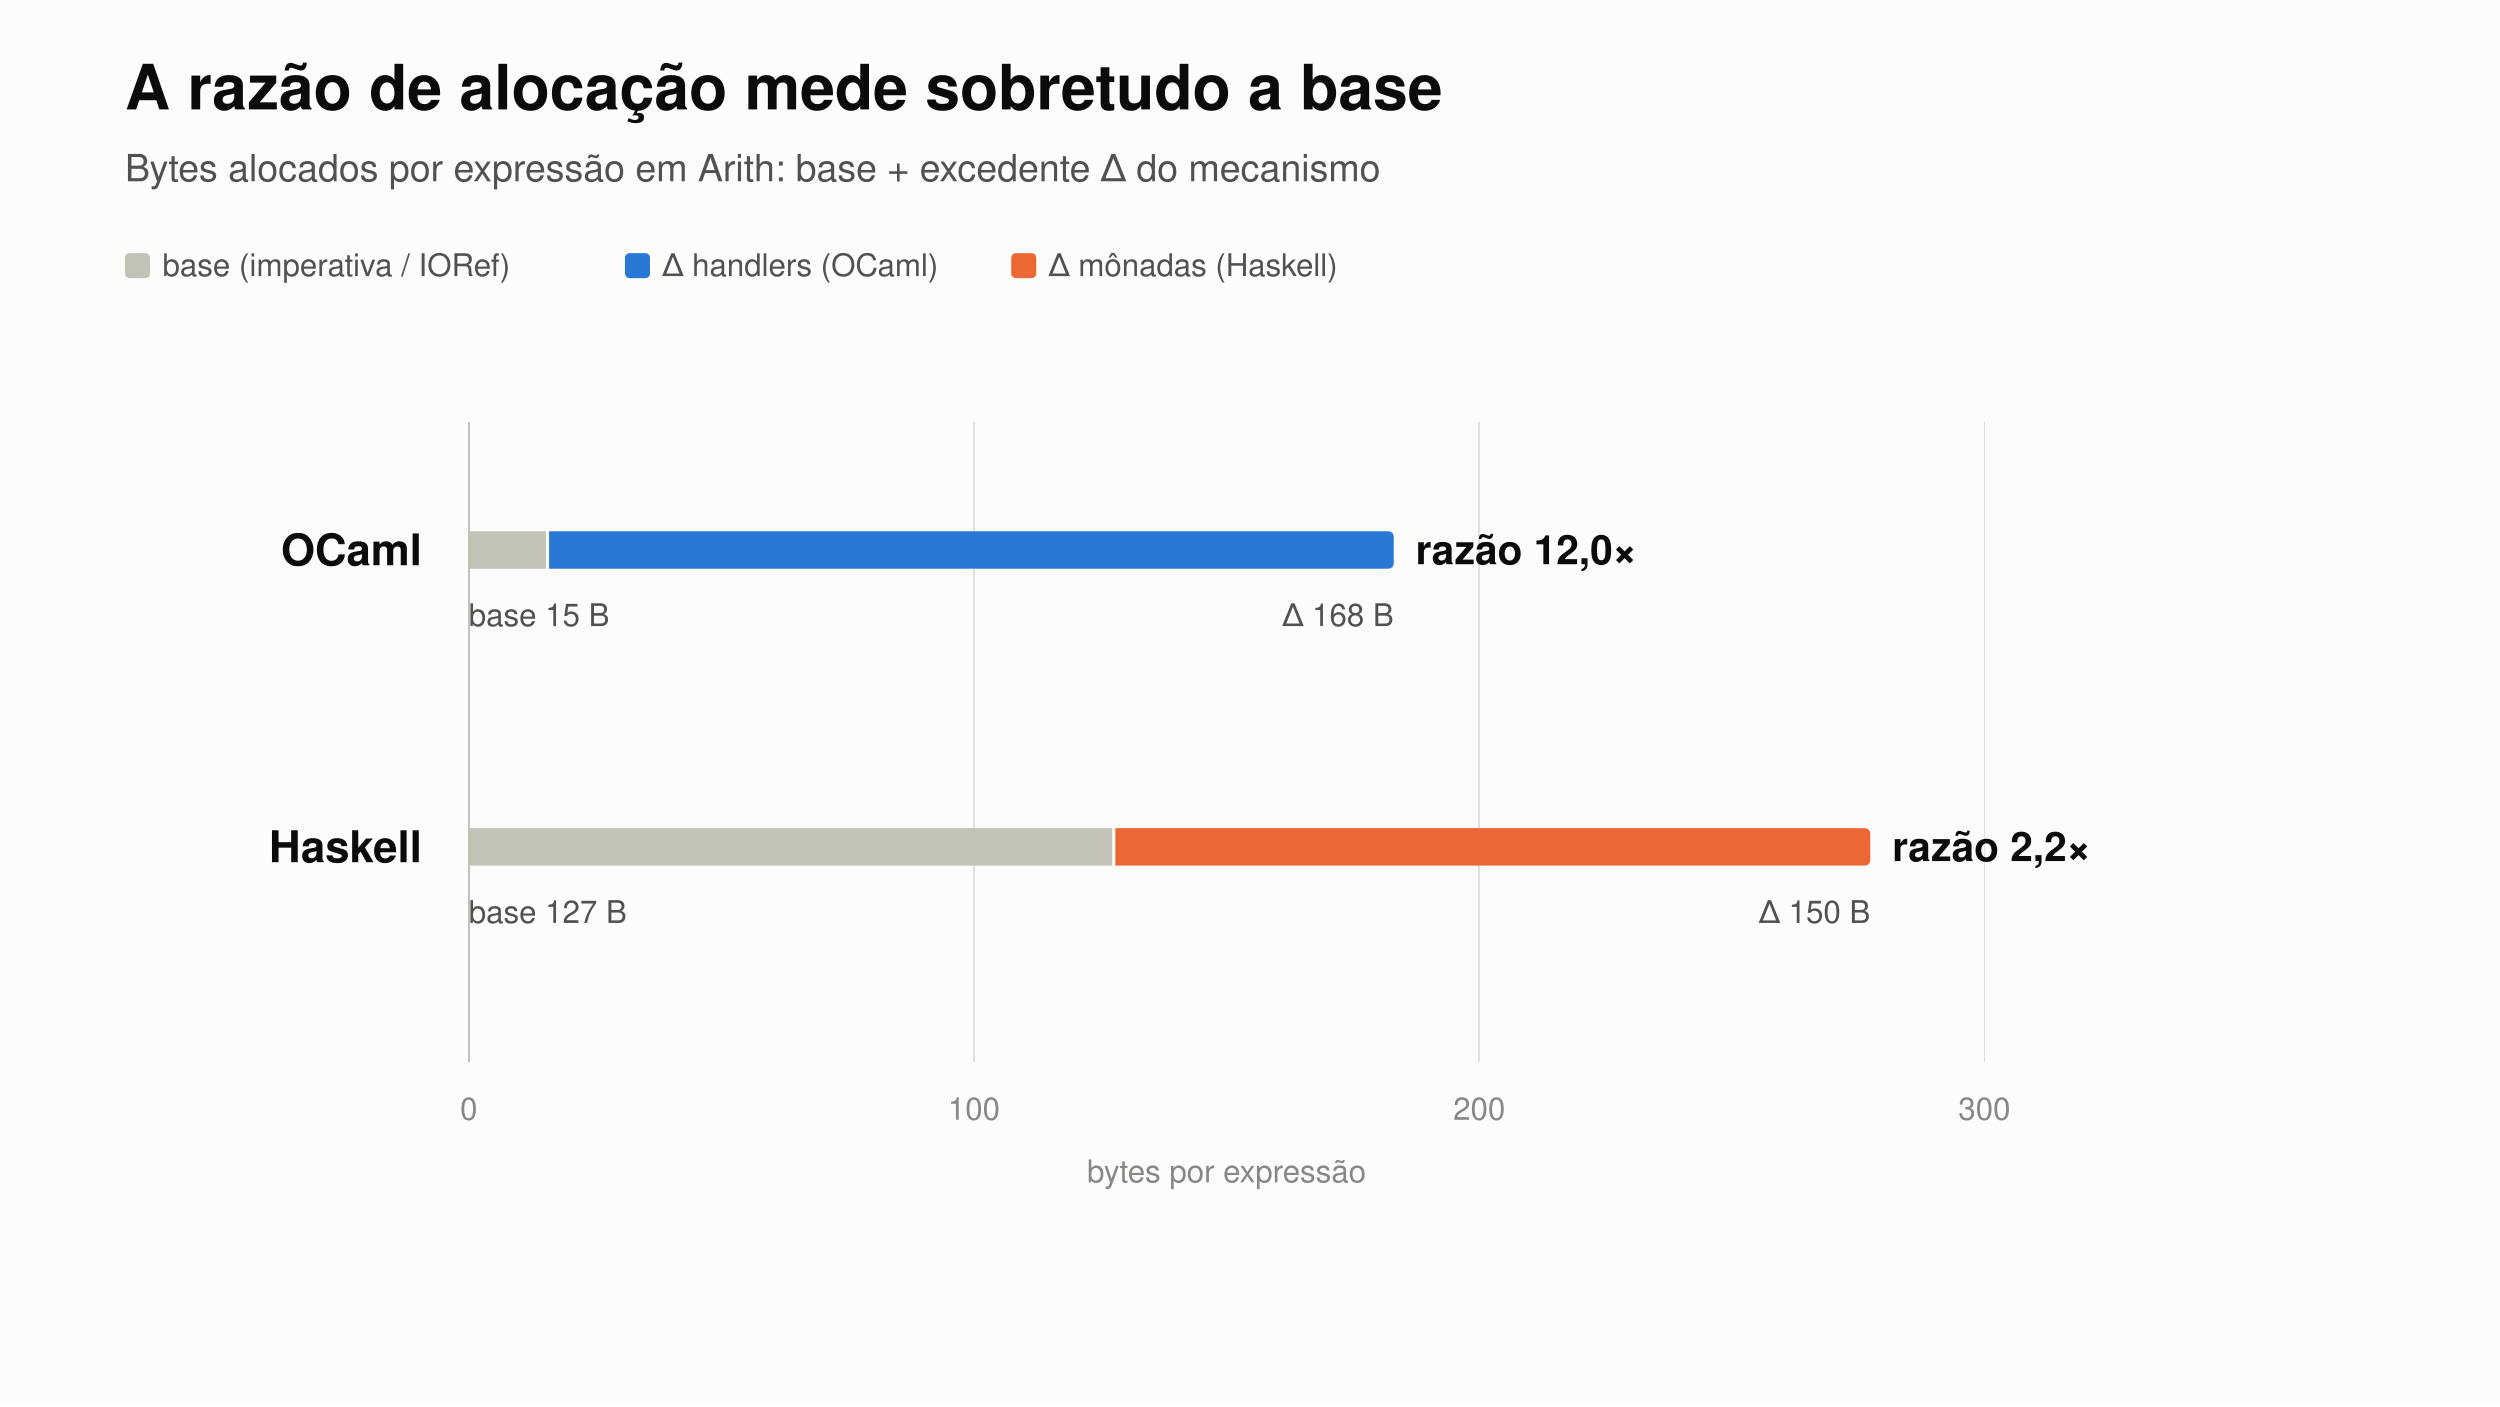
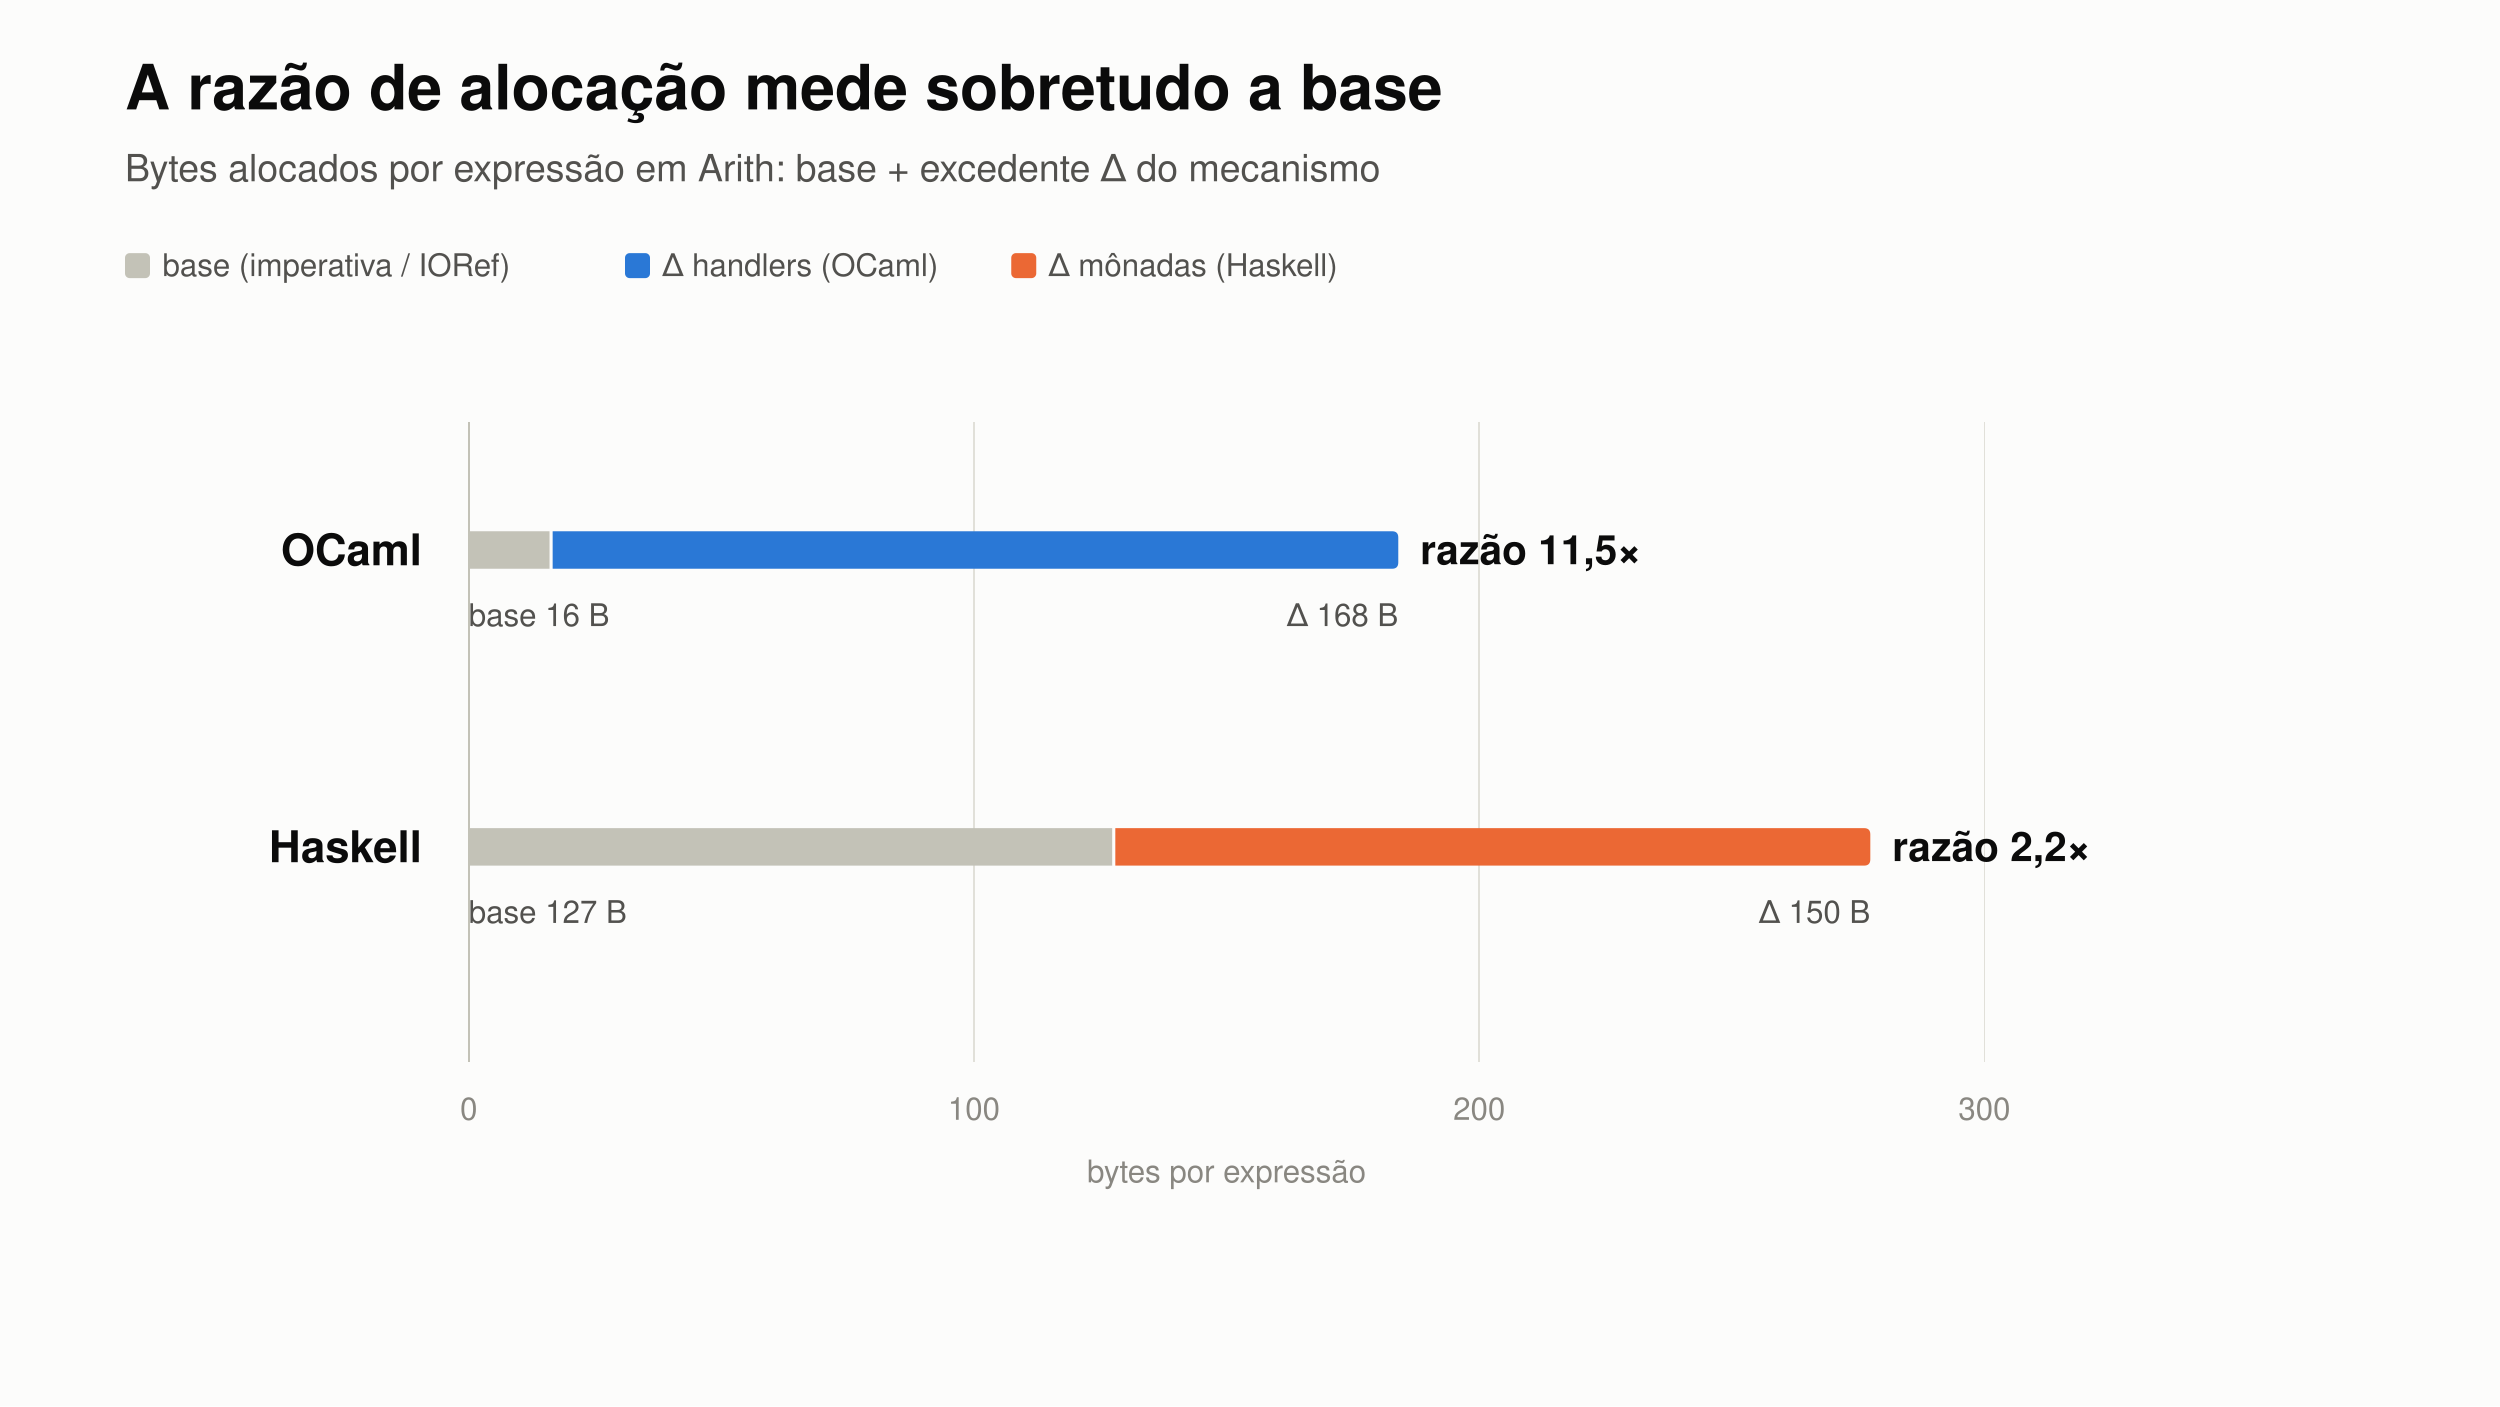
<svg xmlns="http://www.w3.org/2000/svg" viewBox="0 0 1600 900" width="1600" height="900" role="img" aria-labelledby="t d" font-family="system-ui, -apple-system, 'Segoe UI', Helvetica, Arial, sans-serif">
  <rect width="1600" height="900" fill="#fcfcfb" />
  <text x="80.0" y="70.0" font-size="40" fill="#0b0b0b" font-weight="600" text-anchor="start" dominant-baseline="auto">A razão de alocação mede sobretudo a base</text>
  <text x="80.0" y="116.0" font-size="24" fill="#52514e" font-weight="400" text-anchor="start" dominant-baseline="auto">Bytes alocados por expressão em Arith: base + excedente Δ do mecanismo</text>
  <rect x="80.0" y="162.0" width="16" height="16" rx="3" fill="#c3c2b7" />
  <text x="104.0" y="170.0" font-size="20" fill="#52514e" font-weight="400" text-anchor="start" dominant-baseline="middle">base (imperativa / IORef)</text>
  <rect x="400.0" y="162.0" width="16" height="16" rx="3" fill="#2a78d6" />
  <text x="424.0" y="170.0" font-size="20" fill="#52514e" font-weight="400" text-anchor="start" dominant-baseline="middle">Δ handlers (OCaml)</text>
  <rect x="647.2" y="162.0" width="16" height="16" rx="3" fill="#eb6834" />
  <text x="671.2" y="170.0" font-size="20" fill="#52514e" font-weight="400" text-anchor="start" dominant-baseline="middle">Δ mônadas (Haskell)</text>
  <line x1="300.0" y1="270.0" x2="300.0" y2="680.0" stroke="#c3c2b7" stroke-width="1" shape-rendering="crispEdges" />
  <text x="300.0" y="710.0" font-size="20" fill="#898781" font-weight="400" text-anchor="middle" dominant-baseline="middle">0</text>
  <line x1="623.3" y1="270.0" x2="623.3" y2="680.0" stroke="#e1e0d9" stroke-width="1" shape-rendering="crispEdges" />
  <text x="623.3" y="710.0" font-size="20" fill="#898781" font-weight="400" text-anchor="middle" dominant-baseline="middle">100</text>
  <line x1="946.7" y1="270.0" x2="946.7" y2="680.0" stroke="#e1e0d9" stroke-width="1" shape-rendering="crispEdges" />
  <text x="946.7" y="710.0" font-size="20" fill="#898781" font-weight="400" text-anchor="middle" dominant-baseline="middle">200</text>
  <line x1="1270.0" y1="270.0" x2="1270.0" y2="680.0" stroke="#e1e0d9" stroke-width="1" shape-rendering="crispEdges" />
  <text x="1270.0" y="710.0" font-size="20" fill="#898781" font-weight="400" text-anchor="middle" dominant-baseline="middle">300</text>
  <text x="785.0" y="750.0" font-size="20" fill="#898781" font-weight="400" text-anchor="middle" dominant-baseline="middle">bytes por expressão</text>
  <text x="270.0" y="352.0" font-size="28" fill="#0b0b0b" font-weight="600" text-anchor="end" dominant-baseline="middle">OCaml</text>
-   <rect x="300.0" y="340.0" width="49.4" height="24.0" fill="#c3c2b7" />
-   <path d="M351.4,340.0 H888.0 Q892.0,340.0 892.0,344.0 V360.0 Q892.0,364.0 888.0,364.0 H351.4 Z" fill="#2a78d6" />
-   <text x="906.0" y="352.0" font-size="26" fill="#0b0b0b" font-weight="600" text-anchor="start" dominant-baseline="middle">razão 12,0×</text>
-   <text x="300.0" y="394.0" font-size="20" fill="#52514e" font-weight="400" text-anchor="start" dominant-baseline="middle">base 15 B</text>
-   <text x="892.0" y="394.0" font-size="20" fill="#52514e" font-weight="400" text-anchor="end" dominant-baseline="middle">Δ 168 B</text>
+   <rect x="300.0" y="340.0" width="51.7" height="24.0" fill="#c3c2b7" />
+   <path d="M353.7,340.0 H890.9 Q894.9,340.0 894.9,344.0 V360.0 Q894.9,364.0 890.9,364.0 H353.7 Z" fill="#2a78d6" />
+   <text x="908.9" y="352.0" font-size="26" fill="#0b0b0b" font-weight="600" text-anchor="start" dominant-baseline="middle">razão 11,5×</text>
+   <text x="300.0" y="394.0" font-size="20" fill="#52514e" font-weight="400" text-anchor="start" dominant-baseline="middle">base 16 B</text>
+   <text x="894.9" y="394.0" font-size="20" fill="#52514e" font-weight="400" text-anchor="end" dominant-baseline="middle">Δ 168 B</text>
  <text x="270.0" y="542.0" font-size="28" fill="#0b0b0b" font-weight="600" text-anchor="end" dominant-baseline="middle">Haskell</text>
  <rect x="300.0" y="530.0" width="411.8" height="24.0" fill="#c3c2b7" />
  <path d="M713.8,530.0 H1193.0 Q1197.0,530.0 1197.0,534.0 V550.0 Q1197.0,554.0 1193.0,554.0 H713.8 Z" fill="#eb6834" />
  <text x="1211.0" y="542.0" font-size="26" fill="#0b0b0b" font-weight="600" text-anchor="start" dominant-baseline="middle">razão 2,2×</text>
  <text x="300.0" y="584.0" font-size="20" fill="#52514e" font-weight="400" text-anchor="start" dominant-baseline="middle">base 127 B</text>
  <text x="1197.0" y="584.0" font-size="20" fill="#52514e" font-weight="400" text-anchor="end" dominant-baseline="middle">Δ 150 B</text>
</svg>
